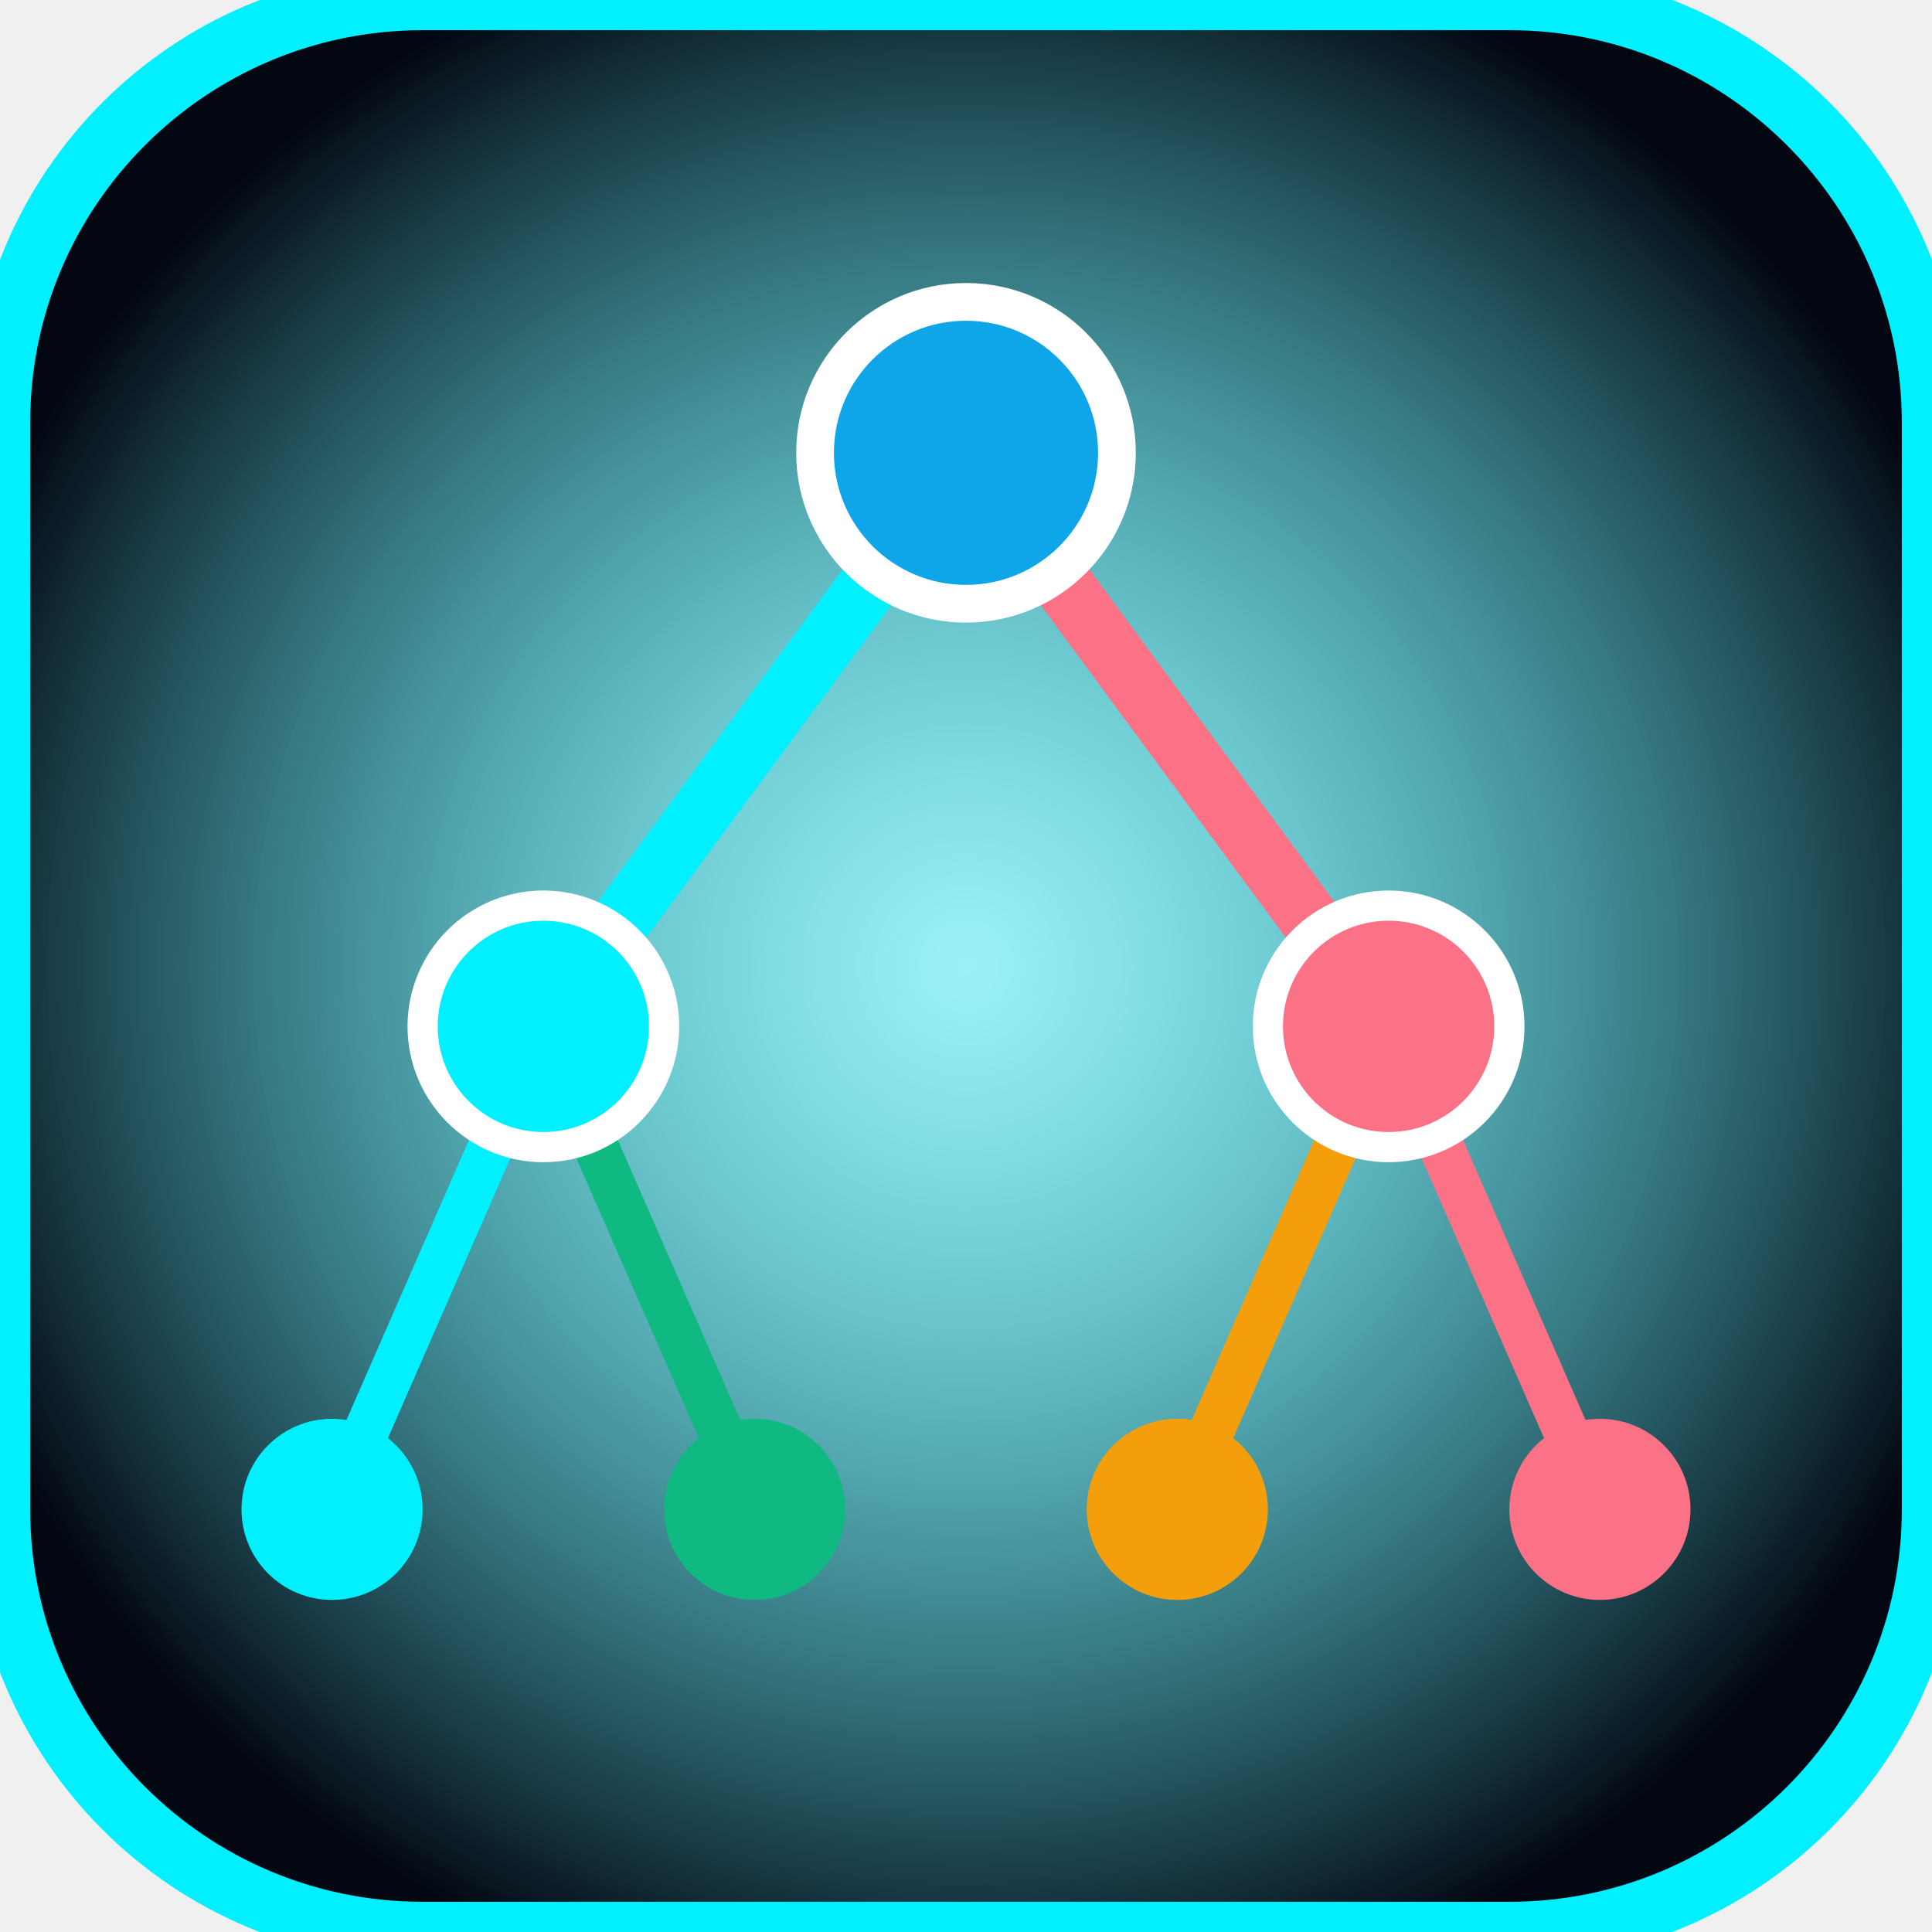
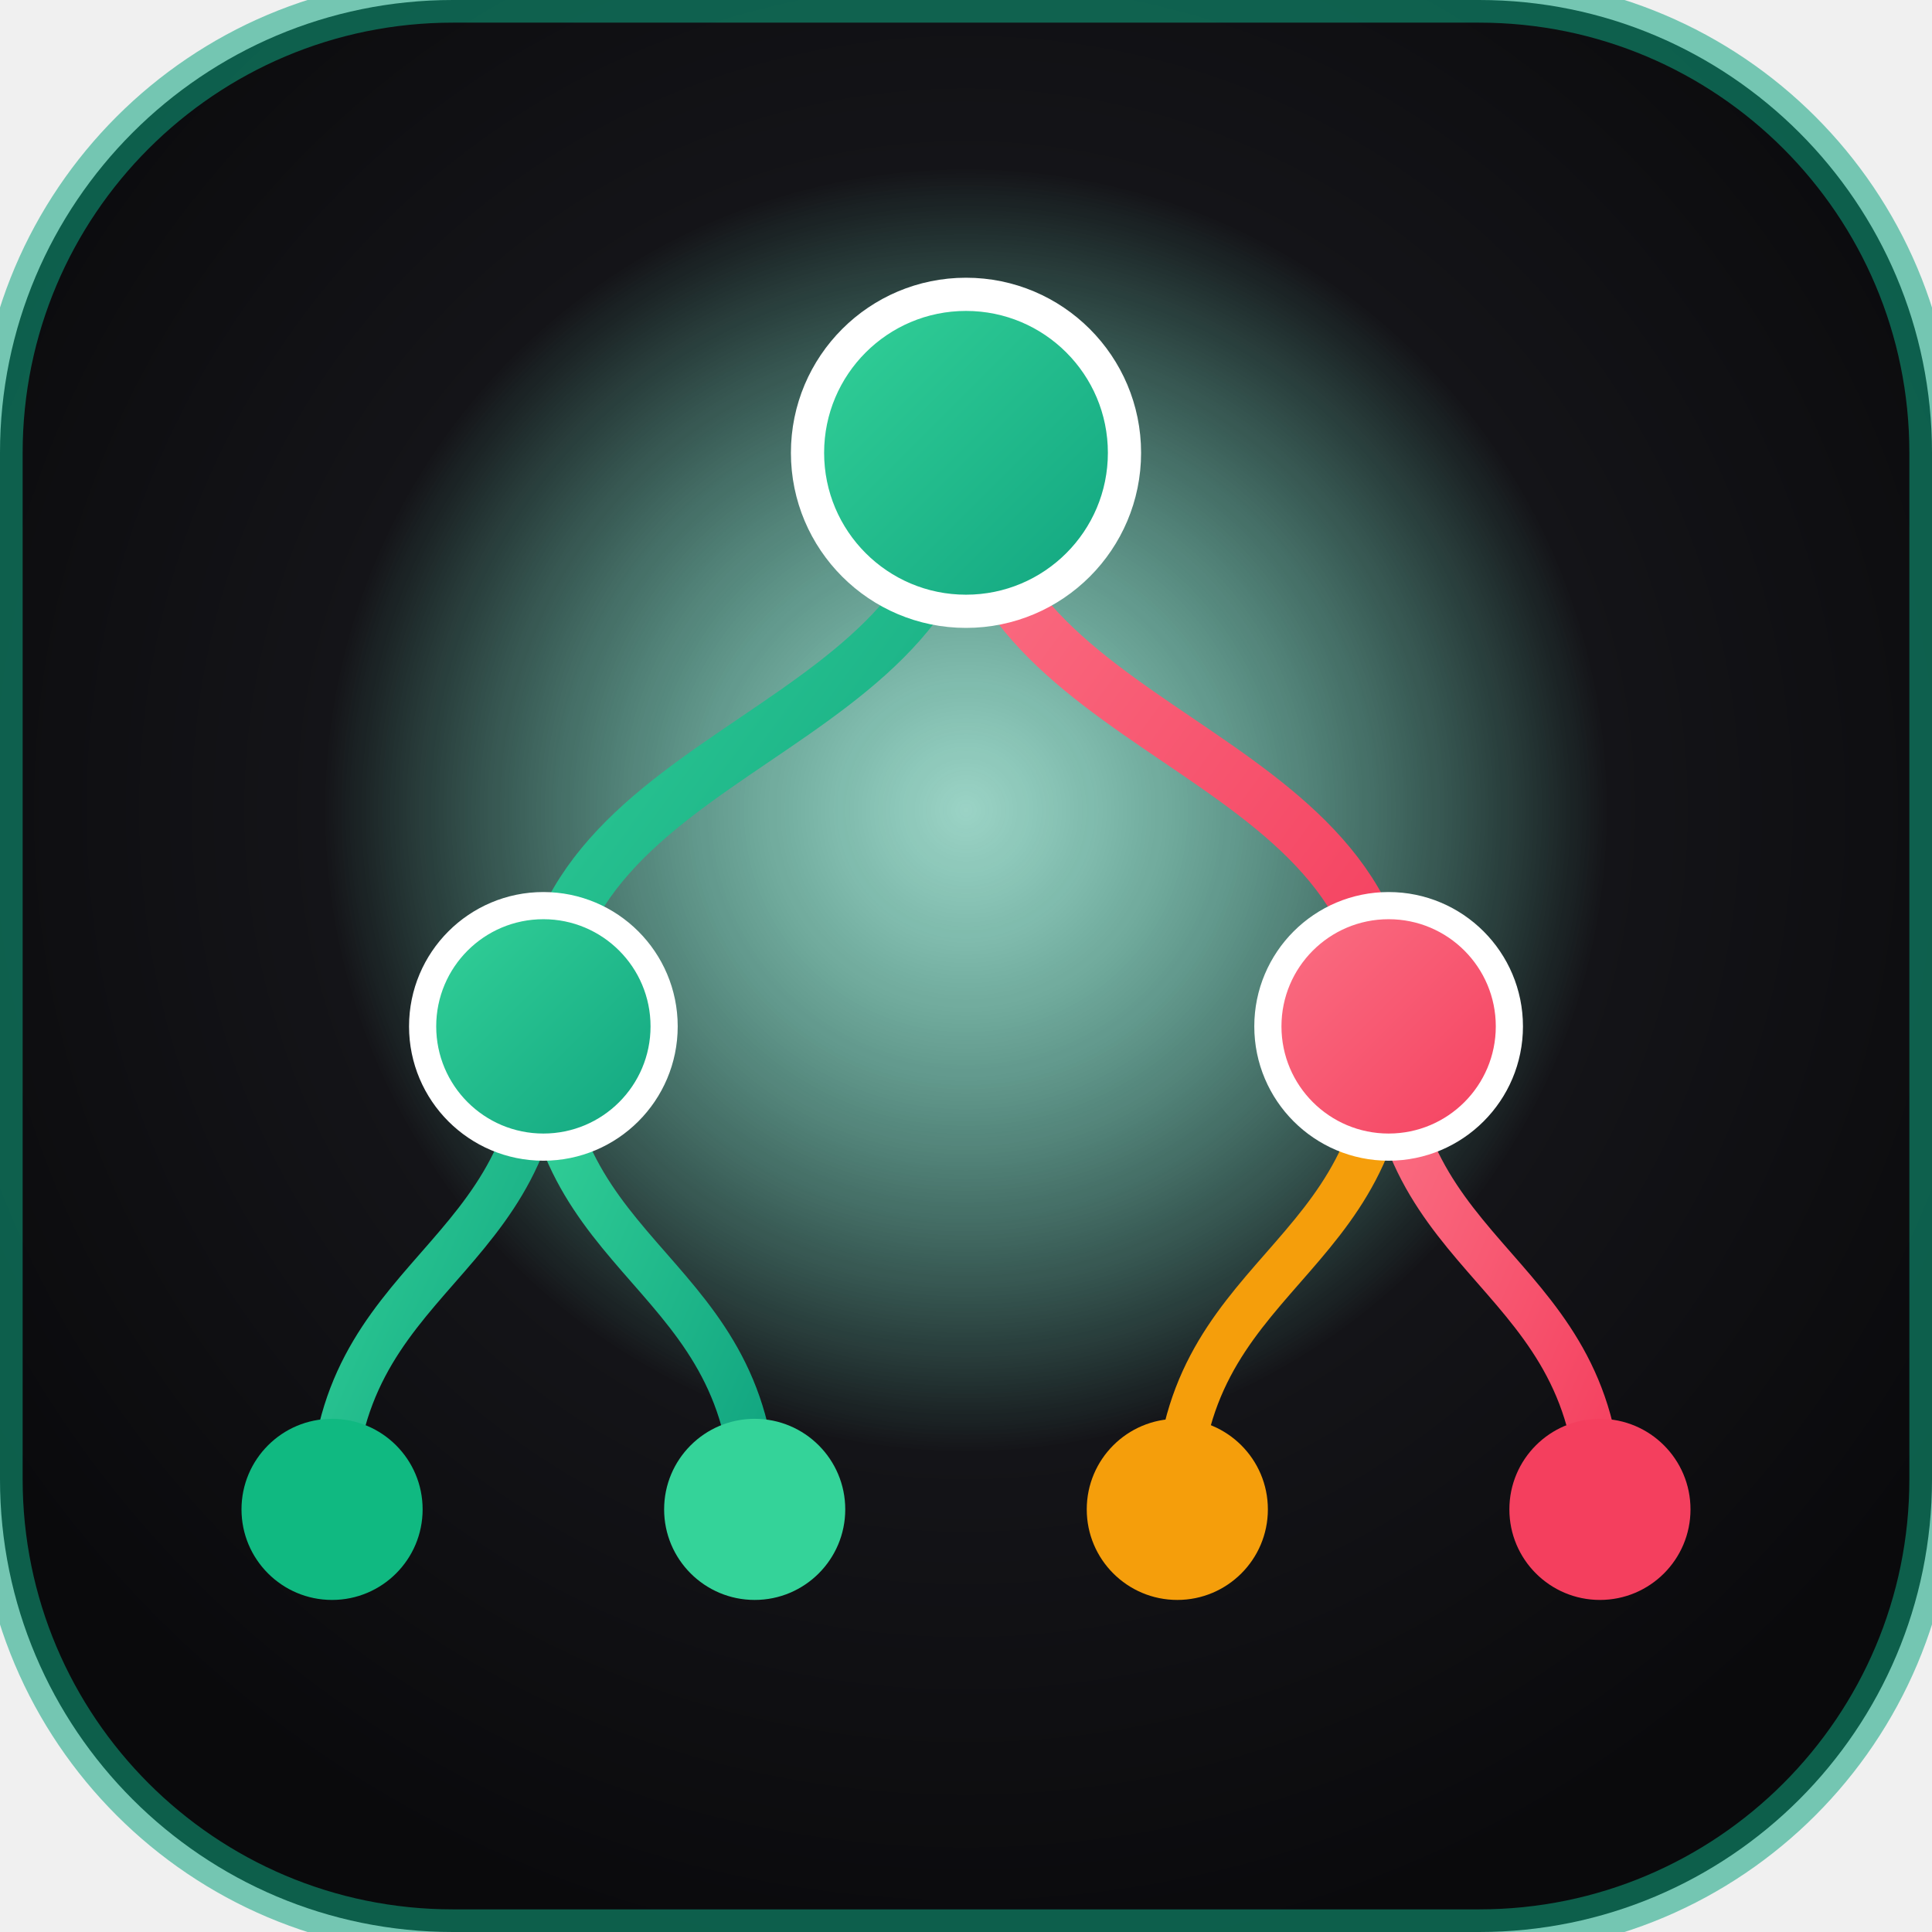
<svg xmlns="http://www.w3.org/2000/svg" viewBox="0 0 128 128">
  <defs>
-     <radialGradient id="g" cx="50%" cy="50%" r="55%">
-       <stop offset="0%" stop-color="#00f0ff" stop-opacity="0.35" />
-       <stop offset="100%" stop-color="#030711" />
+     <radialGradient id="g" cx="50%" cy="42%" r="60%">
+       <stop offset="0%" stop-color="#10a37f" stop-opacity="0.38" />
+       <stop offset="55%" stop-color="#141418" />
+       <stop offset="100%" stop-color="#0a0a0c" />
    </radialGradient>
+     <linearGradient id="emerald" x1="0%" y1="0%" x2="100%" y2="100%">
+       <stop offset="0%" stop-color="#34d399" />
+       <stop offset="100%" stop-color="#10a37f" />
+     </linearGradient>
+     <linearGradient id="coral" x1="0%" y1="0%" x2="100%" y2="100%">
+       <stop offset="0%" stop-color="#fb7185" />
+       <stop offset="100%" stop-color="#f43f5e" />
+     </linearGradient>
  </defs>
-   <rect width="128" height="128" rx="28" fill="url(#g)" stroke="#00f0ff" stroke-width="4" />
-   <line x1="64" y1="30" x2="36" y2="68" stroke="#00f0ff" stroke-width="4" />
-   <line x1="64" y1="30" x2="92" y2="68" stroke="#fb7185" stroke-width="4" />
-   <line x1="36" y1="68" x2="22" y2="100" stroke="#00f0ff" stroke-width="3" />
-   <line x1="36" y1="68" x2="50" y2="100" stroke="#10b981" stroke-width="3" />
-   <line x1="92" y1="68" x2="78" y2="100" stroke="#f59e0b" stroke-width="3" />
-   <line x1="92" y1="68" x2="106" y2="100" stroke="#fb7185" stroke-width="3" />
-   <circle cx="64" cy="30" r="10" fill="#0ea5e9" stroke="#ffffff" stroke-width="2.5" />
-   <circle cx="36" cy="68" r="8" fill="#00f0ff" stroke="#ffffff" stroke-width="2" />
-   <circle cx="92" cy="68" r="8" fill="#fb7185" stroke="#ffffff" stroke-width="2" />
-   <circle cx="22" cy="100" r="6" fill="#00f0ff" />
-   <circle cx="50" cy="100" r="6" fill="#10b981" />
+   <rect width="128" height="128" rx="30" fill="url(#g)" stroke="#10a37f" stroke-opacity="0.55" stroke-width="3" />
+   <path d="M64 30 C 64 49, 36 49, 36 68" fill="none" stroke="url(#emerald)" stroke-width="3.5" stroke-linecap="round" />
+   <path d="M64 30 C 64 49, 92 49, 92 68" fill="none" stroke="url(#coral)" stroke-width="3.5" stroke-linecap="round" />
+   <path d="M36 68 C 36 84, 22 84, 22 100" fill="none" stroke="url(#emerald)" stroke-width="3" stroke-linecap="round" />
+   <path d="M36 68 C 36 84, 50 84, 50 100" fill="none" stroke="url(#emerald)" stroke-width="3" stroke-linecap="round" />
+   <path d="M92 68 C 92 84, 78 84, 78 100" fill="none" stroke="#f59e0b" stroke-width="3" stroke-linecap="round" />
+   <path d="M92 68 C 92 84, 106 84, 106 100" fill="none" stroke="url(#coral)" stroke-width="3" stroke-linecap="round" />
+   <circle cx="64" cy="30" r="10.5" fill="url(#emerald)" stroke="#ffffff" stroke-width="2.2" />
+   <circle cx="36" cy="68" r="8" fill="url(#emerald)" stroke="#ffffff" stroke-width="1.8" />
+   <circle cx="92" cy="68" r="8" fill="url(#coral)" stroke="#ffffff" stroke-width="1.8" />
+   <circle cx="22" cy="100" r="6" fill="#10b981" />
+   <circle cx="50" cy="100" r="6" fill="#34d399" />
  <circle cx="78" cy="100" r="6" fill="#f59e0b" />
-   <circle cx="106" cy="100" r="6" fill="#fb7185" />
+   <circle cx="106" cy="100" r="6" fill="#f43f5e" />
</svg>
